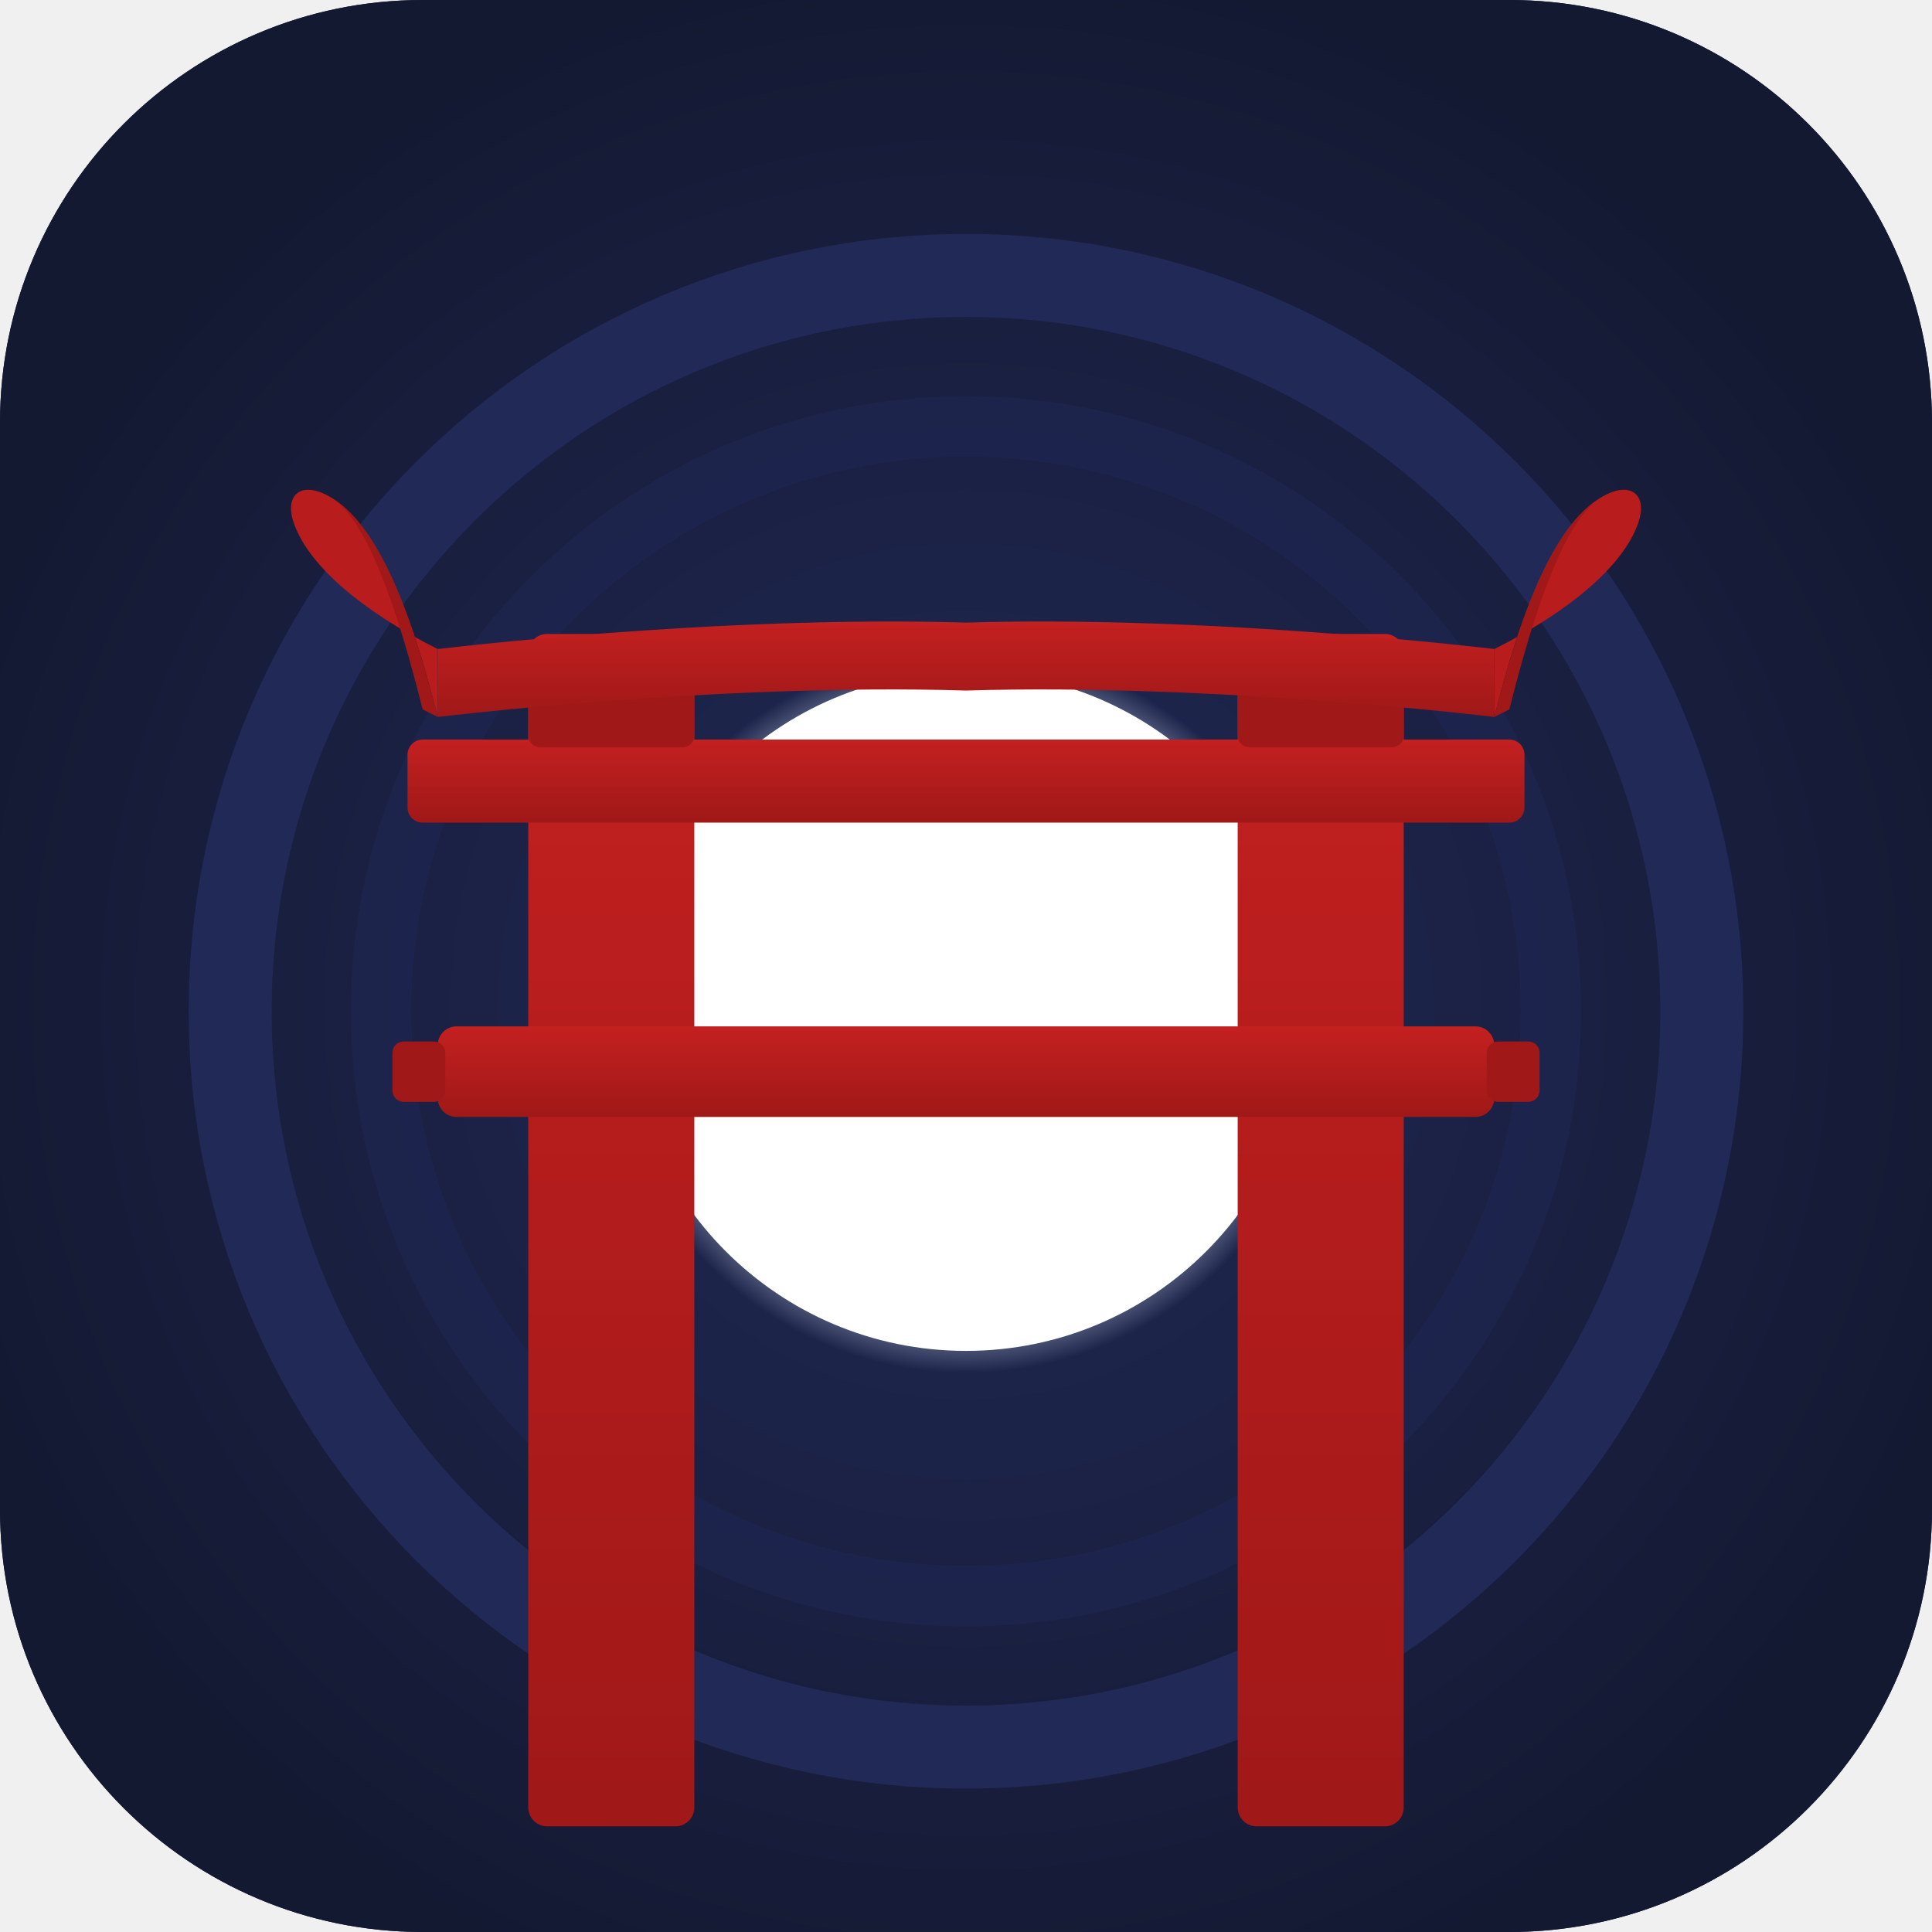
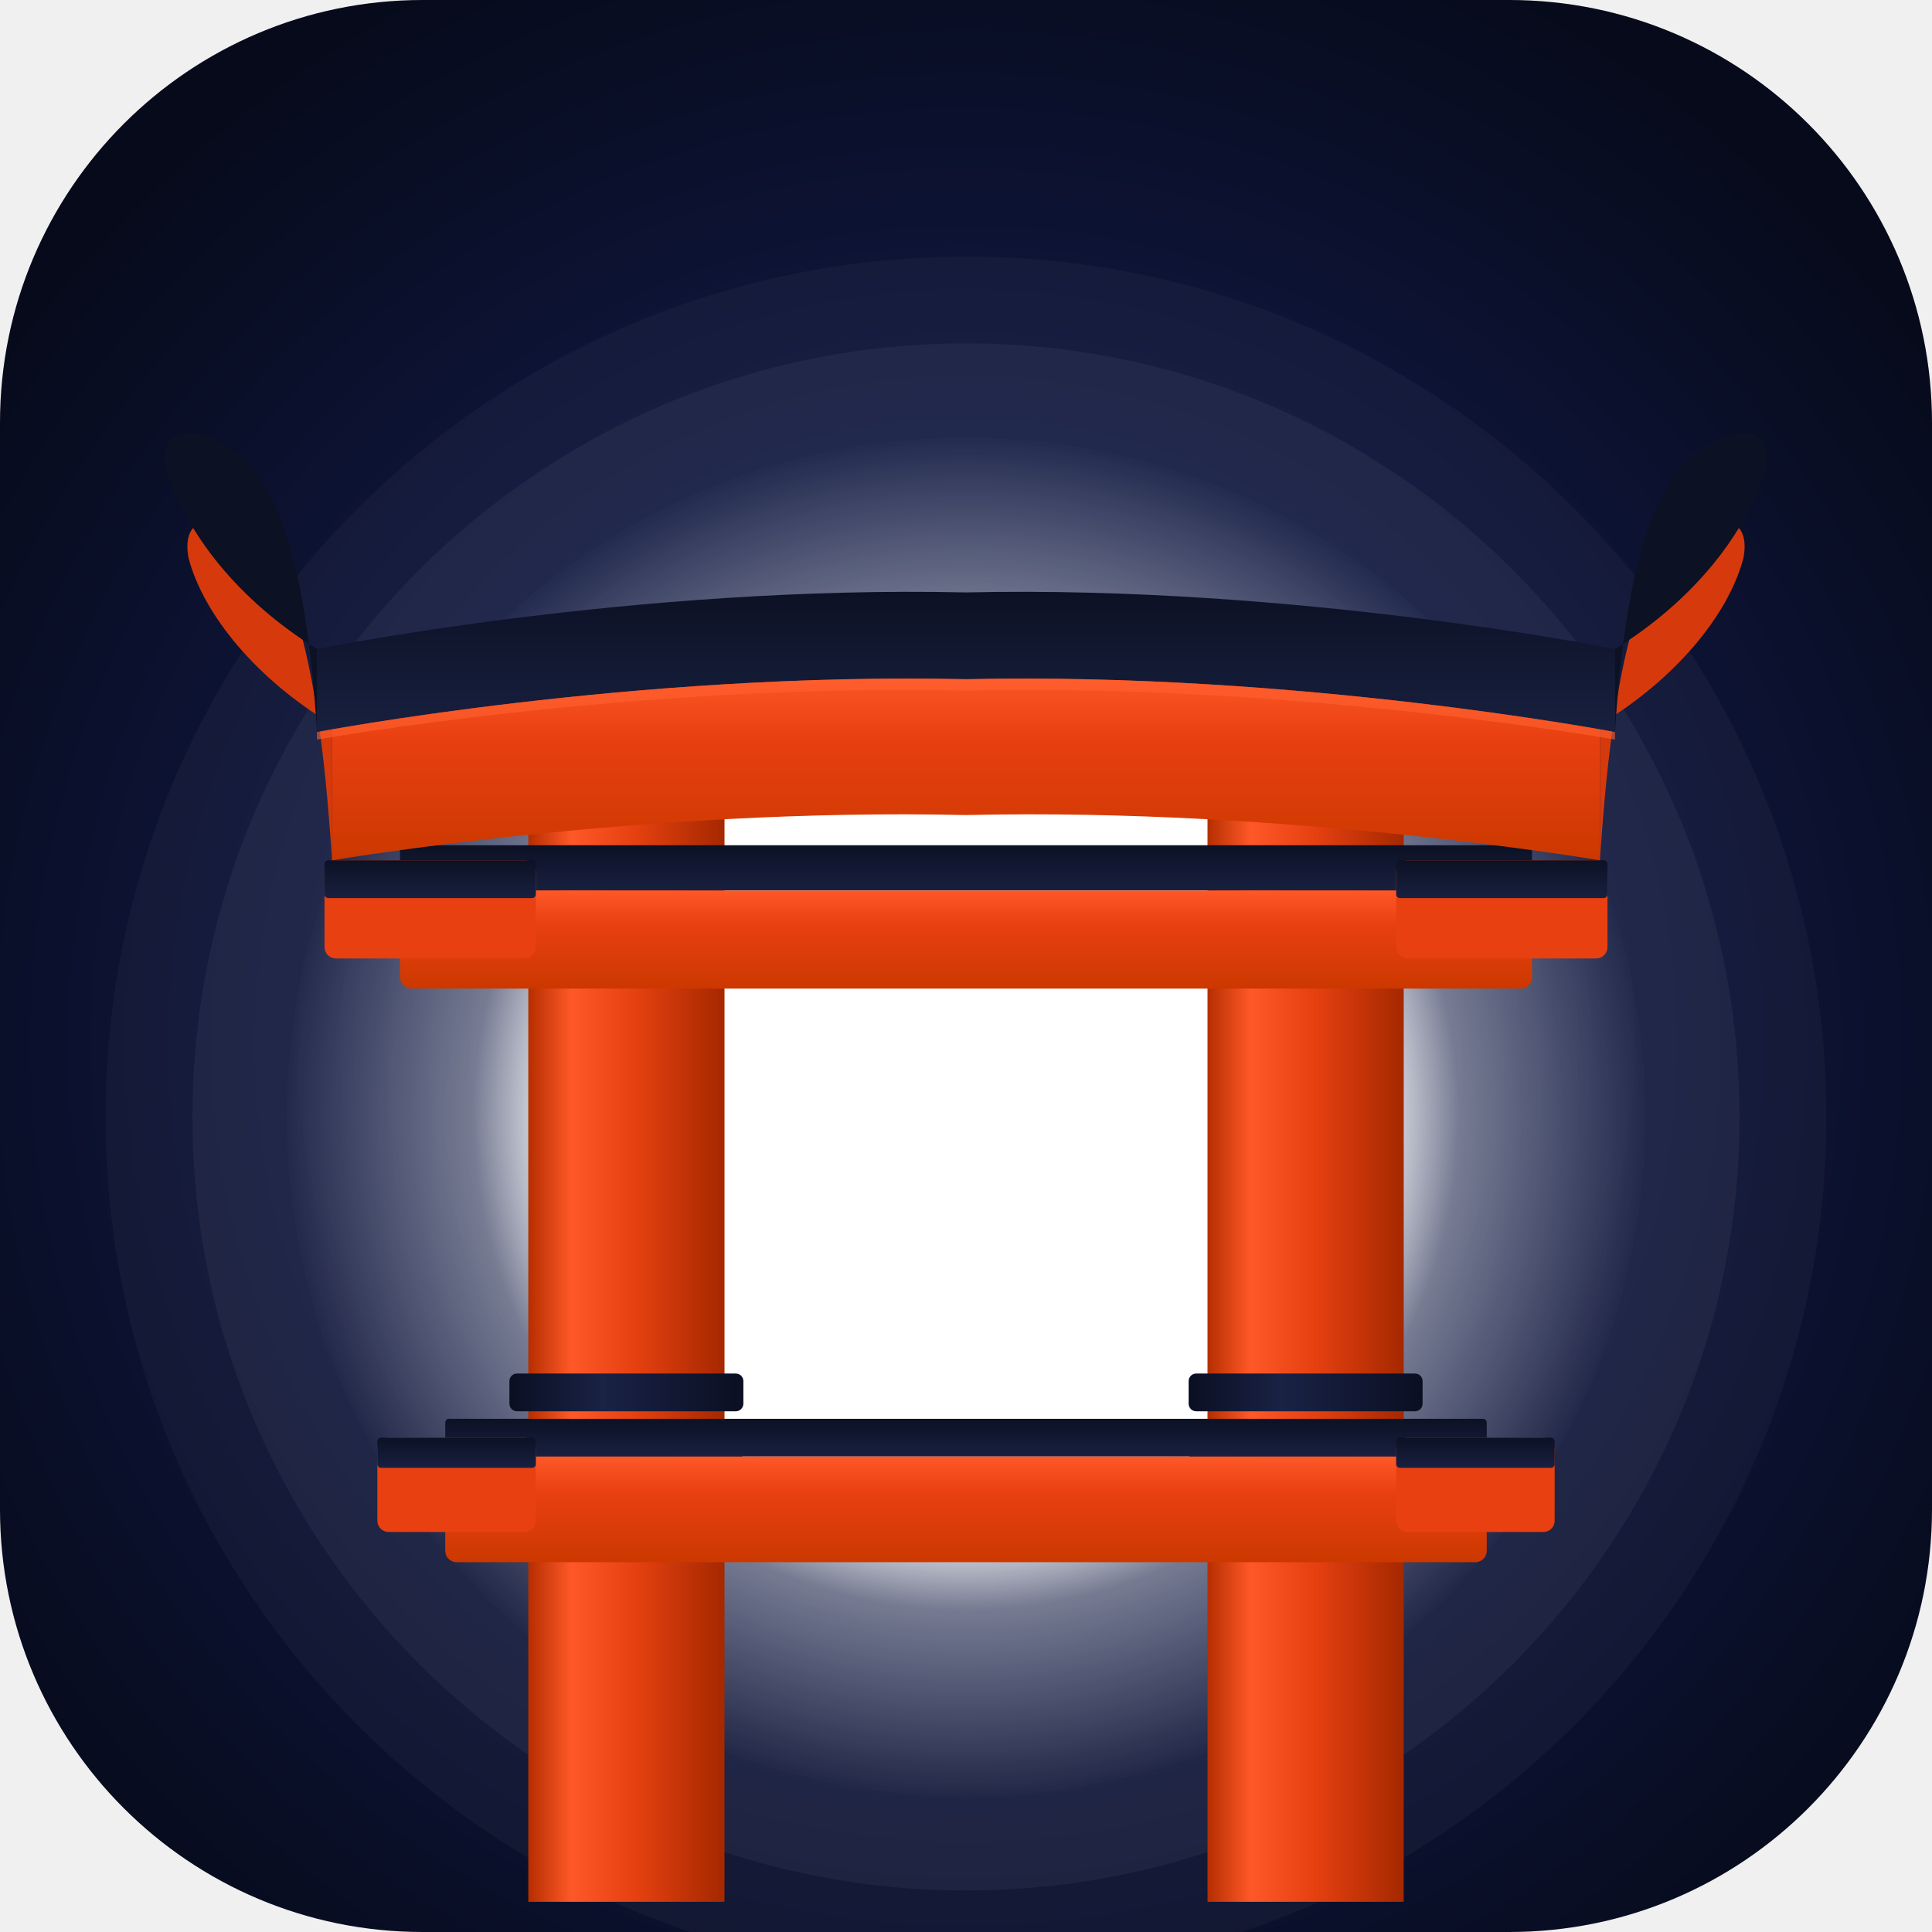
<svg xmlns="http://www.w3.org/2000/svg" viewBox="0 0 512 512" width="512" height="512">
  <defs>
-     <clipPath id="rrect">
+     <clipPath id="clip">
      <rect width="512" height="512" rx="112" ry="112" />
    </clipPath>
-     <radialGradient id="bgRings" cx="50%" cy="52%" r="54%">
-       <stop offset="0%" stop-color="#232B5A" />
-       <stop offset="40%" stop-color="#1C2348" />
-       <stop offset="100%" stop-color="#141932" />
+     <radialGradient id="bg" cx="50%" cy="54%" r="62%">
+       <stop offset="0%" stop-color="#1C2652" />
+       <stop offset="50%" stop-color="#101840" />
+       <stop offset="100%" stop-color="#060A1A" />
    </radialGradient>
-     <radialGradient id="ringGlow" cx="50%" cy="52%" r="50%">
-       <stop offset="0%" stop-color="#2A3470" stop-opacity="0" />
-       <stop offset="60%" stop-color="#2A3470" stop-opacity="0.35" />
-       <stop offset="100%" stop-color="#2A3470" stop-opacity="0" />
+     <radialGradient id="moon" cx="50%" cy="50%" r="50%">
+       <stop offset="58%" stop-color="#FFFFFF" stop-opacity="1" />
+       <stop offset="72%" stop-color="#FFFFFF" stop-opacity="0.38" />
+       <stop offset="100%" stop-color="#FFFFFF" stop-opacity="0" />
    </radialGradient>
-     <linearGradient id="gateGrad" x1="0" y1="0" x2="0" y2="1">
-       <stop offset="0%" stop-color="#C42020" />
-       <stop offset="100%" stop-color="#A01818" />
+     <linearGradient id="pillar" x1="0" y1="0" x2="1" y2="0">
+       <stop offset="0%" stop-color="#B52E00" />
+       <stop offset="22%" stop-color="#FF5828" />
+       <stop offset="55%" stop-color="#E54010" />
+       <stop offset="100%" stop-color="#A52800" />
    </linearGradient>
-     <radialGradient id="sunGlow" cx="50%" cy="50%" r="50%">
-       <stop offset="70%" stop-color="#FFFFFF" />
-       <stop offset="100%" stop-color="#DDEEFF" stop-opacity="0" />
-     </radialGradient>
+     <linearGradient id="beamFace" x1="0" y1="0" x2="0" y2="1">
+       <stop offset="0%" stop-color="#FF5828" />
+       <stop offset="35%" stop-color="#E84010" />
+       <stop offset="100%" stop-color="#CC3800" />
+     </linearGradient>
+     <linearGradient id="cap" x1="0" y1="0" x2="0" y2="1">
+       <stop offset="0%" stop-color="#0C1124" />
+       <stop offset="100%" stop-color="#182040" />
+     </linearGradient>
+     <linearGradient id="band" x1="0" y1="0" x2="1" y2="0">
+       <stop offset="0%" stop-color="#0A0F22" />
+       <stop offset="40%" stop-color="#1A2245" />
+       <stop offset="100%" stop-color="#0A0F22" />
+     </linearGradient>
  </defs>
-   <g clip-path="url(#rrect)">
-     <rect width="512" height="512" fill="#161C3C" />
-     <rect width="512" height="512" fill="url(#bgRings)" />
-     <circle cx="256" cy="268" r="195" fill="none" stroke="#252E62" stroke-width="22" opacity="0.7" />
-     <circle cx="256" cy="268" r="155" fill="none" stroke="#1E2754" stroke-width="16" opacity="0.6" />
-     <circle cx="256" cy="268" r="118" fill="none" stroke="#1B2349" stroke-width="12" opacity="0.5" />
-     <circle cx="256" cy="268" r="96" fill="url(#sunGlow)" />
-     <circle cx="256" cy="268" r="90" fill="#FFFFFF" />
-     <rect x="140" y="168" width="44" height="316" rx="5" fill="url(#gateGrad)" />
-     <rect x="328" y="168" width="44" height="316" rx="5" fill="url(#gateGrad)" />
-     <rect x="116" y="272" width="280" height="24" rx="5" fill="url(#gateGrad)" />
-     <rect x="104" y="276" width="14" height="16" rx="3" fill="#A01818" />
-     <rect x="394" y="276" width="14" height="16" rx="3" fill="#A01818" />
-     <rect x="108" y="196" width="296" height="22" rx="4" fill="url(#gateGrad)" />
-     <rect x="140" y="170" width="44" height="28" rx="3" fill="#A01818" />
-     <rect x="328" y="170" width="44" height="28" rx="3" fill="#A01818" />
-     <path d="       M 116 172       C 116 172, 190 163, 256 165       C 322 163, 396 172, 396 172       L 396 190       C 396 190, 322 181, 256 183       C 190 181, 116 190, 116 190       Z     " fill="url(#gateGrad)" />
-     <path d="       M 116 172       C  96 162,  82 150,  78 139       C  75 131,  80 127,  88 132       C  96 137, 106 150, 116 190       Z     " fill="#B81C1C" />
-     <path d="       M 116 190       C 106 150,  96 137,  88 132       C  94 136, 102 148, 112 188       Z     " fill="#A01818" />
-     <path d="       M 396 172       C 416 162, 430 150, 434 139       C 437 131, 432 127, 424 132       C 416 137, 406 150, 396 190       Z     " fill="#B81C1C" />
-     <path d="       M 396 190       C 406 150, 416 137, 424 132       C 418 136, 410 148, 400 188       Z     " fill="#A01818" />
+   <g clip-path="url(#clip)">
+     <rect width="512" height="512" fill="url(#bg)" />
+     <circle cx="256" cy="296" r="228" fill="#FFFFFF" opacity="0.035" />
+     <circle cx="256" cy="296" r="205" fill="#FFFFFF" opacity="0.045" />
+     <circle cx="256" cy="296" r="180" fill="url(#moon)" />
+     <rect x="140" y="188" width="52" height="316" fill="url(#pillar)" />
+     <rect x="320" y="188" width="52" height="316" fill="url(#pillar)" />
+     <rect x="135" y="364" width="62" height="10" rx="2" fill="url(#band)" />
+     <rect x="135" y="377" width="62" height="10" rx="2" fill="url(#band)" />
+     <rect x="315" y="364" width="62" height="10" rx="2" fill="url(#band)" />
+     <rect x="315" y="377" width="62" height="10" rx="2" fill="url(#band)" />
+     <rect x="118" y="376" width="276" height="10" rx="1" fill="url(#cap)" />
+     <rect x="118" y="386" width="276" height="28" rx="3" fill="url(#beamFace)" />
+     <rect x="100" y="381" width="42" height="25" rx="3" fill="#E84010" />
+     <rect x="370" y="381" width="42" height="25" rx="3" fill="#E84010" />
+     <rect x="100" y="381" width="42" height="8" rx="1" fill="url(#cap)" />
+     <rect x="370" y="381" width="42" height="8" rx="1" fill="url(#cap)" />
+     <rect x="106" y="224" width="300" height="12" rx="1" fill="url(#cap)" />
+     <rect x="106" y="236" width="300" height="26" rx="3" fill="url(#beamFace)" />
+     <rect x="86" y="228" width="56" height="26" rx="3" fill="#E84010" />
+     <rect x="370" y="228" width="56" height="26" rx="3" fill="#E84010" />
+     <rect x="86" y="228" width="56" height="10" rx="1" fill="url(#cap)" />
+     <rect x="370" y="228" width="56" height="10" rx="1" fill="url(#cap)" />
+     <path d="       M  88 192       C  88 192, 170 176, 256 178       C 342 176, 424 192, 424 192       L 424 228       C 424 228, 342 214, 256 216       C 170 214,  88 228,  88 228       Z     " fill="url(#beamFace)" />
+     <path d="       M  88 192       C  68 180,  54 163,  50 148       C  48 138,  55 135,  65 142       C  75 149,  84 166,  88 228       Z     " fill="#D63A0C" />
+     <path d="       M 424 192       C 444 180, 458 163, 462 148       C 464 138, 457 135, 447 142       C 437 149, 428 166, 424 228       Z     " fill="#D63A0C" />
+     <path d="       M  84 172       C  84 172, 168 155, 256 157       C 344 155, 428 172, 428 172       L 428 194       C 428 194, 344 178, 256 180       C 168 178,  84 194,  84 194       Z     " fill="url(#cap)" />
+     <path d="       M  84 172       C  63 159,  49 141,  44 124       C  42 114,  50 112,  61 119       C  72 126,  81 145,  84 194       Z     " fill="#0C1124" />
+     <path d="       M 428 172       C 449 159, 463 141, 468 124       C 470 114, 462 112, 451 119       C 440 126, 431 145, 428 194       Z     " fill="#0C1124" />
+     <path d="       M  84 194  C  84 194, 168 178, 256 180  C 344 178, 428 194, 428 194       L 428 196  C 428 196, 344 181, 256 183  C 168 181,  84 196,  84 196       Z     " fill="#FF6030" opacity="0.6" />
  </g>
</svg>
